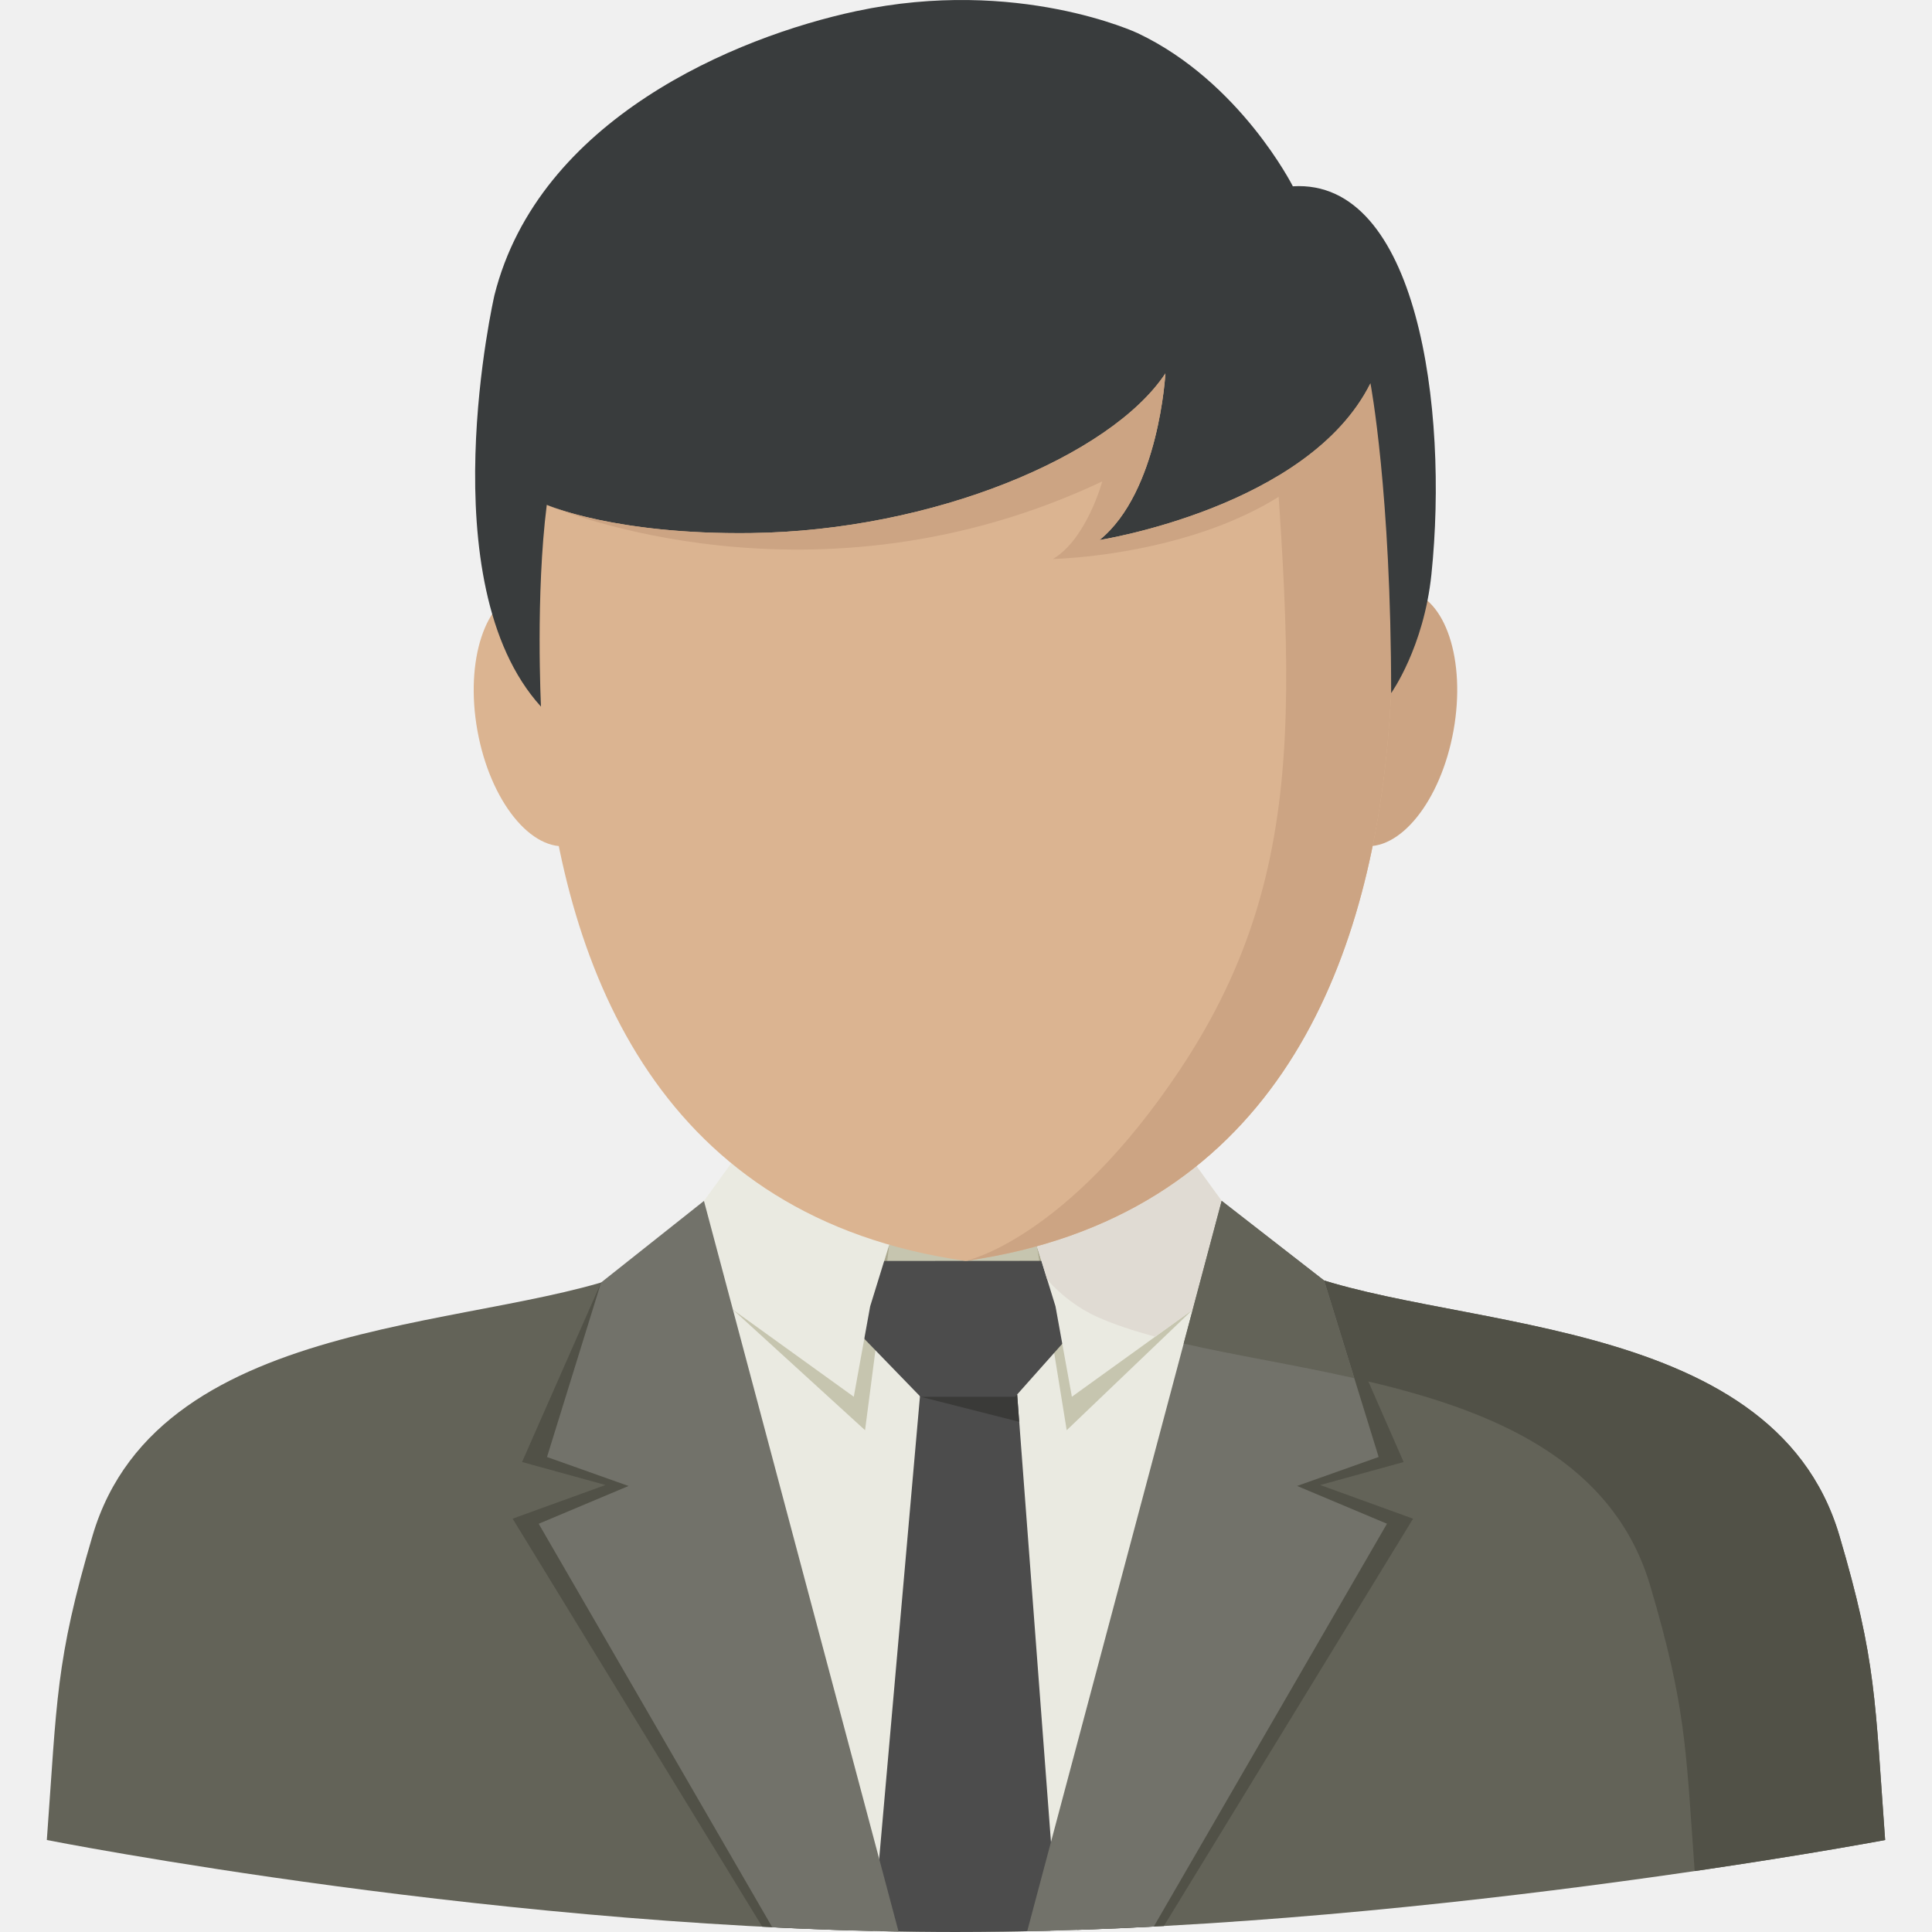
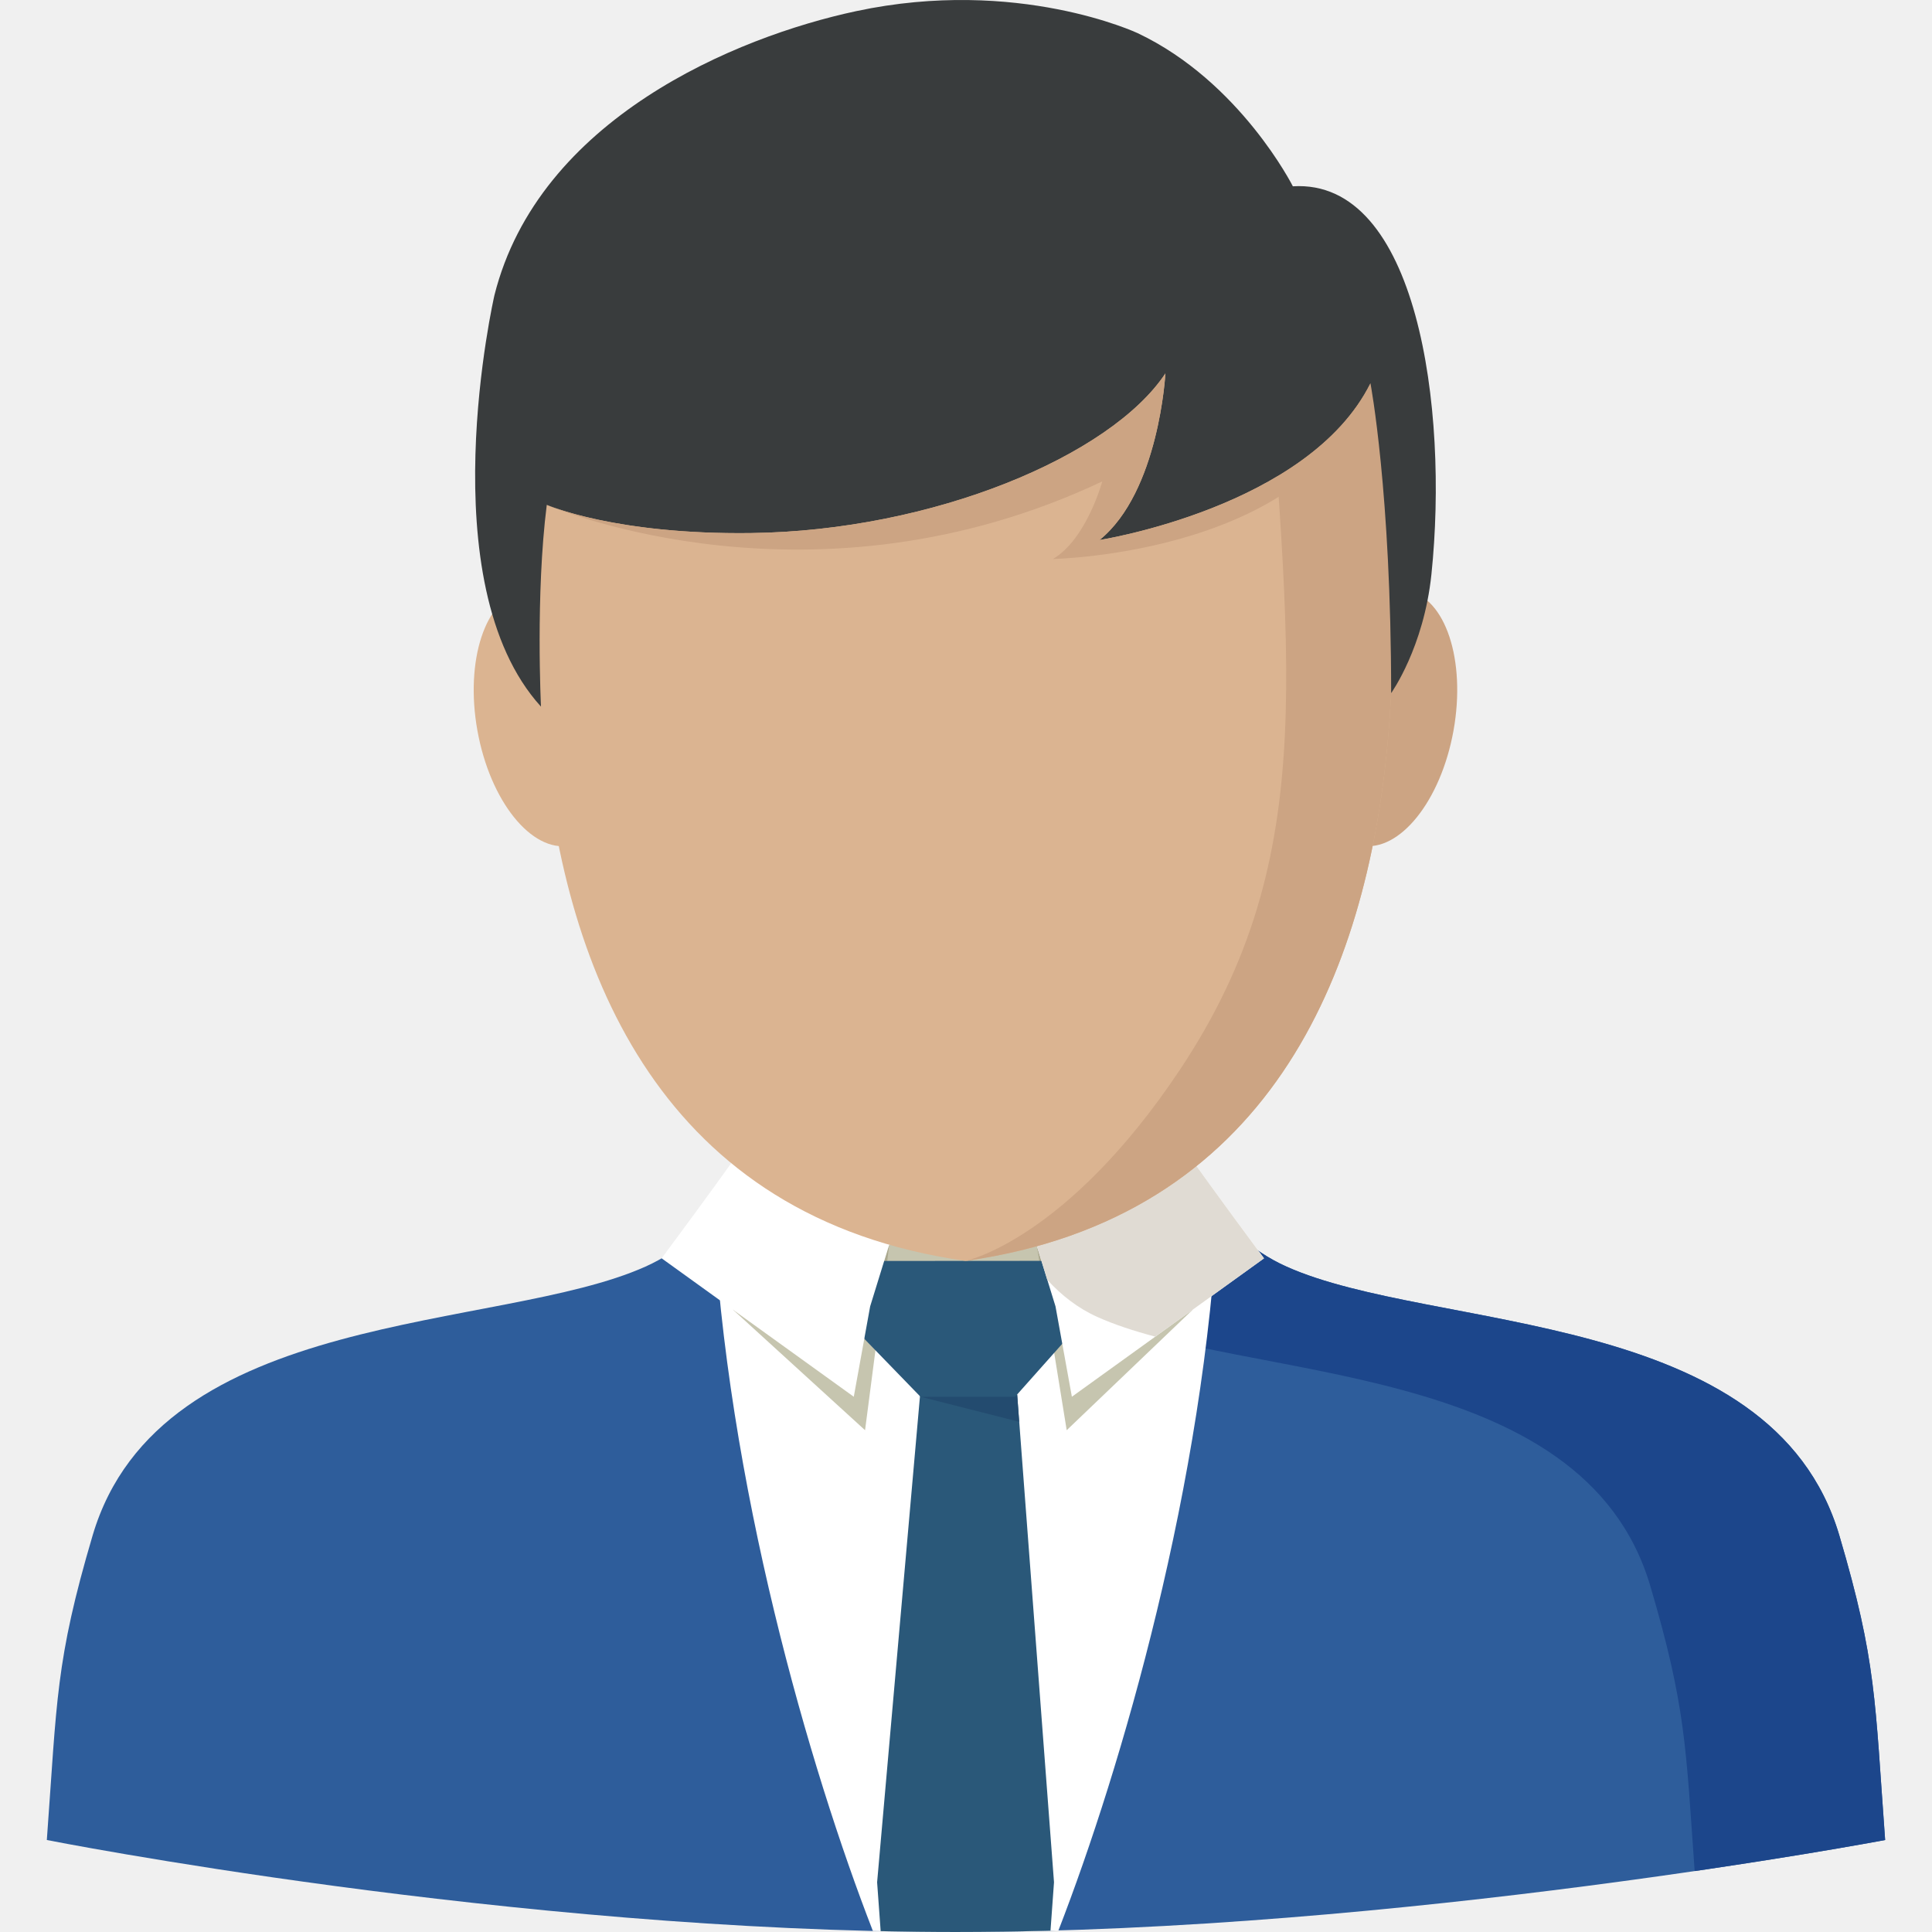
<svg xmlns="http://www.w3.org/2000/svg" height="800px" width="800px" version="1.1" id="Layer_1" viewBox="0 0 318.965 318.965" xml:space="preserve">
  <g>
    <g>
-       <path style="fill:#636358;" d="M303.673,253.518c-11.151-37.754-67.121-33.566-91.279-44.408    c-24.157-10.842-20.386-47.219-23.449-53.548h-58.932c-3.058,6.329,0.714,42.711-23.449,53.548    c-24.157,10.842-80.133,6.655-91.279,44.408c-6.149,20.824-5.857,27.193-7.554,50.26c0,0,76.8,15.187,150.014,15.187    s153.488-15.187,153.488-15.187C309.53,280.705,309.822,274.342,303.673,253.518z" />
-       <path style="fill:#515147;" d="M303.673,253.518c-11.151-37.754-67.121-33.566-91.279-44.408    c-24.157-10.842-20.386-47.219-23.449-53.548H157.74c0,0-0.719,51.024,23.438,61.866s80.133,6.655,91.279,44.408    c5.857,19.83,5.868,26.552,7.324,47.073c19.234-2.816,31.442-5.126,31.442-5.126C309.53,280.705,309.822,274.342,303.673,253.518z    " />
+       <path style="fill:#2E5D9B;" d="M303.673,253.518c-11.151-37.754-67.121-33.566-91.279-44.408    c-24.157-10.842-20.386-47.219-23.449-53.548h-58.932c-3.058,6.329,0.714,42.711-23.449,53.548    c-24.157,10.842-80.133,6.655-91.279,44.408c-6.149,20.824-5.857,27.193-7.554,50.26c0,0,76.8,15.187,150.014,15.187    s153.488-15.187,153.488-15.187C309.53,280.705,309.822,274.342,303.673,253.518z" />
+       <path style="fill:#1C468B;" d="M303.673,253.518c-11.151-37.754-67.121-33.566-91.279-44.408    c-24.157-10.842-20.386-47.219-23.449-53.548H157.74c0,0-0.719,51.024,23.438,61.866s80.133,6.655,91.279,44.408    c5.857,19.83,5.868,26.552,7.324,47.073c19.234-2.816,31.442-5.126,31.442-5.126C309.53,280.705,309.822,274.342,303.673,253.518z    " />
      <g>
-         <path style="fill:#EAEAE1;" d="M174.748,318.7c10.348-26.67,24.163-73.95,26.366-119.466h-83.427     c2.203,45.572,16.058,92.909,26.423,119.562c4.541,0.112,9.094,0.169,13.636,0.169     C163.383,318.964,169.065,318.863,174.748,318.7z" />
+         <path style="fill:#FFFFFF;" d="M174.748,318.7c10.348-26.67,24.163-73.95,26.366-119.466h-83.427     c2.203,45.572,16.058,92.909,26.423,119.562c4.541,0.112,9.094,0.169,13.636,0.169     C163.383,318.964,169.065,318.863,174.748,318.7z" />
        <g>
          <polygon style="fill:#C6C5AF;" points="196.91,216.225 176.108,236.122 171.19,205.743     " />
          <polygon style="fill:#C6C5AF;" points="121.009,216.225 142.817,236.122 146.796,205.518     " />
          <polygon style="fill:#C6C5AF;" points="172.005,205.518 146.796,205.518 144.885,211.7 173.961,211.869     " />
          <polygon style="fill:#AAA88F;" points="146.796,205.518 144.885,211.7 145.987,212.42     " />
          <polygon style="fill:#AAA88F;" points="173.961,211.869 171.19,205.743 172.331,212.802     " />
-           <path style="fill:#4C4C4C;" d="M173.433,318.739l0.579-7.987l-6.081-80.51h-16.024l-7.099,80.515l0.585,8.066      c4.12,0.084,8.24,0.141,12.354,0.141C162.95,318.964,168.188,318.88,173.433,318.739z" />
-           <polygon style="fill:#3A3A38;" points="151.967,230.597 167.93,230.237 168.256,234.734     " />
-           <polygon style="fill:#4C4C4C;" points="140.541,208.182 178.255,208.159 176.108,221.031 167.593,230.597 151.967,230.597       142.693,221.031     " />
-           <path style="fill:#EAEAE1;" d="M146.796,205.518l-25.72-13.984c0,0-3.389,4.817-11.843,16.21l31.723,22.853l2.704-14.923      L146.796,205.518z" />
-           <path style="fill:#EAEAE1;" d="M171.122,205.518l25.72-13.984c0,0,3.389,4.817,11.843,16.21l-31.723,22.853l-2.704-14.923      L171.122,205.518z" />
+           <path style="fill:#2A5879;" d="M173.433,318.739l0.579-7.987l-6.081-80.51h-16.024l-7.099,80.515l0.585,8.066      c4.12,0.084,8.24,0.141,12.354,0.141C162.95,318.964,168.188,318.88,173.433,318.739z" />
+           <polygon style="fill:#234B6F;" points="151.967,230.597 167.93,230.237 168.256,234.734     " />
+           <polygon style="fill:#2A5879;" points="140.541,208.182 178.255,208.159 176.108,221.031 167.593,230.597 151.967,230.597       142.693,221.031     " />
+           <path style="fill:#FFFFFF;" d="M146.796,205.518l-25.72-13.984c0,0-3.389,4.817-11.843,16.21l31.723,22.853l2.704-14.923      L146.796,205.518z" />
+           <path style="fill:#FFFFFF;" d="M171.122,205.518l25.72-13.984c0,0,3.389,4.817,11.843,16.21l-31.723,22.853l-2.704-14.923      L171.122,205.518z" />
          <path style="fill:#E0DBD3;" d="M196.842,191.534l-25.72,13.984l1.776,5.772c2.372,2.602,5.109,4.716,8.279,6.138      c2.799,1.253,6.02,2.31,9.549,3.249l17.947-12.927C200.232,196.351,196.842,191.534,196.842,191.534z" />
-         </g>
-         <g>
-           <path style="fill:#515147;" d="M233.292,250.73l-15.333-5.559l13.776-3.794l-13.13-29.969l-40.749,107.208      c4.778-0.163,9.549-0.377,14.293-0.635L233.292,250.73z" />
-           <path style="fill:#515147;" d="M86.189,241.372l13.776,3.794l-15.333,5.559l41.216,67.369c4.716,0.247,9.471,0.444,14.237,0.59      L99.24,211.734L86.189,241.372z" />
-         </g>
-         <g>
-           <path style="fill:#72726A;" d="M228.981,251.562l-14.833-6.239l13.461-4.783l-9.004-29.137l-16.907-13.147l-32.111,120.579      c6.97-0.146,13.962-0.41,20.903-0.776L228.981,251.562z" />
-           <path style="fill:#636358;" d="M201.693,198.256l-6.278,23.567c8.538,1.945,18.385,3.507,28.171,5.711l-4.985-16.131      L201.693,198.256z" />
-           <path style="fill:#72726A;" d="M99.235,211.74l-8.926,28.806l13.461,4.783l-14.833,6.239l38.563,66.621      c6.902,0.343,13.877,0.585,20.847,0.703L116.22,198.267L99.235,211.74z" />
        </g>
      </g>
      <g>
        <ellipse transform="matrix(-0.177 0.9842 -0.9842 -0.177 385.6561 -85.3711)" style="fill:#CCA483;" cx="228.522" cy="118.558" rx="21.386" ry="11.629" />
        <ellipse transform="matrix(-0.9842 0.177 -0.177 -0.9842 200.0903 219.2807)" style="fill:#DBB491;" cx="90.265" cy="118.565" rx="11.629" ry="21.386" />
        <path style="fill:#DBB491;" d="M223.641,47.365H159.42H95.233c0,0-35.989,146.614,64.187,160.806     C259.636,193.979,223.641,47.365,223.641,47.365z" />
        <path style="fill:#CCA483;" d="M159.42,208.171c100.216-14.192,64.221-160.806,64.221-160.806h-15.024     c4.114,61.242,9.808,93.774-13.815,129.24C176.085,204.708,159.42,208.171,159.42,208.171z" />
        <path style="fill:#393C3D;" d="M187.838,5.48c0,0-19.824-9.33-46.477-3.642c-19.953,4.26-52.423,17.829-59.73,46.893     c0,0-10.932,47.483,7.683,67.931c0,0-0.916-18.548,0.956-33.313c0,0,11.174,4.946,33.69,4.659     c30.188-0.382,59.444-12.776,68.442-26.355c0,0-1.034,19.532-10.876,27.502c0,0,34.522-5.396,44.729-25.883     c0,0,3.417,17.935,3.417,51.159c0,0,5.39-7.509,6.649-19.605c2.855-27.44-2.333-65.334-22.876-64.069     C213.446,30.756,204.745,13.49,187.838,5.48z" />
        <path style="fill:#CCA483;" d="M181.526,89.154c9.836-7.976,10.876-27.502,10.876-27.502     c-8.999,13.574-38.248,25.967-68.442,26.355c-21.763,0.275-32.931-4.333-33.651-4.643c1.433,0.613,44.156,18.554,91.672-3.884     c0,0-2.58,9.527-8.139,12.804c0,0,43.869-0.793,52.418-29.008C216.054,83.758,181.526,89.154,181.526,89.154z" />
      </g>
    </g>
  </g>
</svg>
